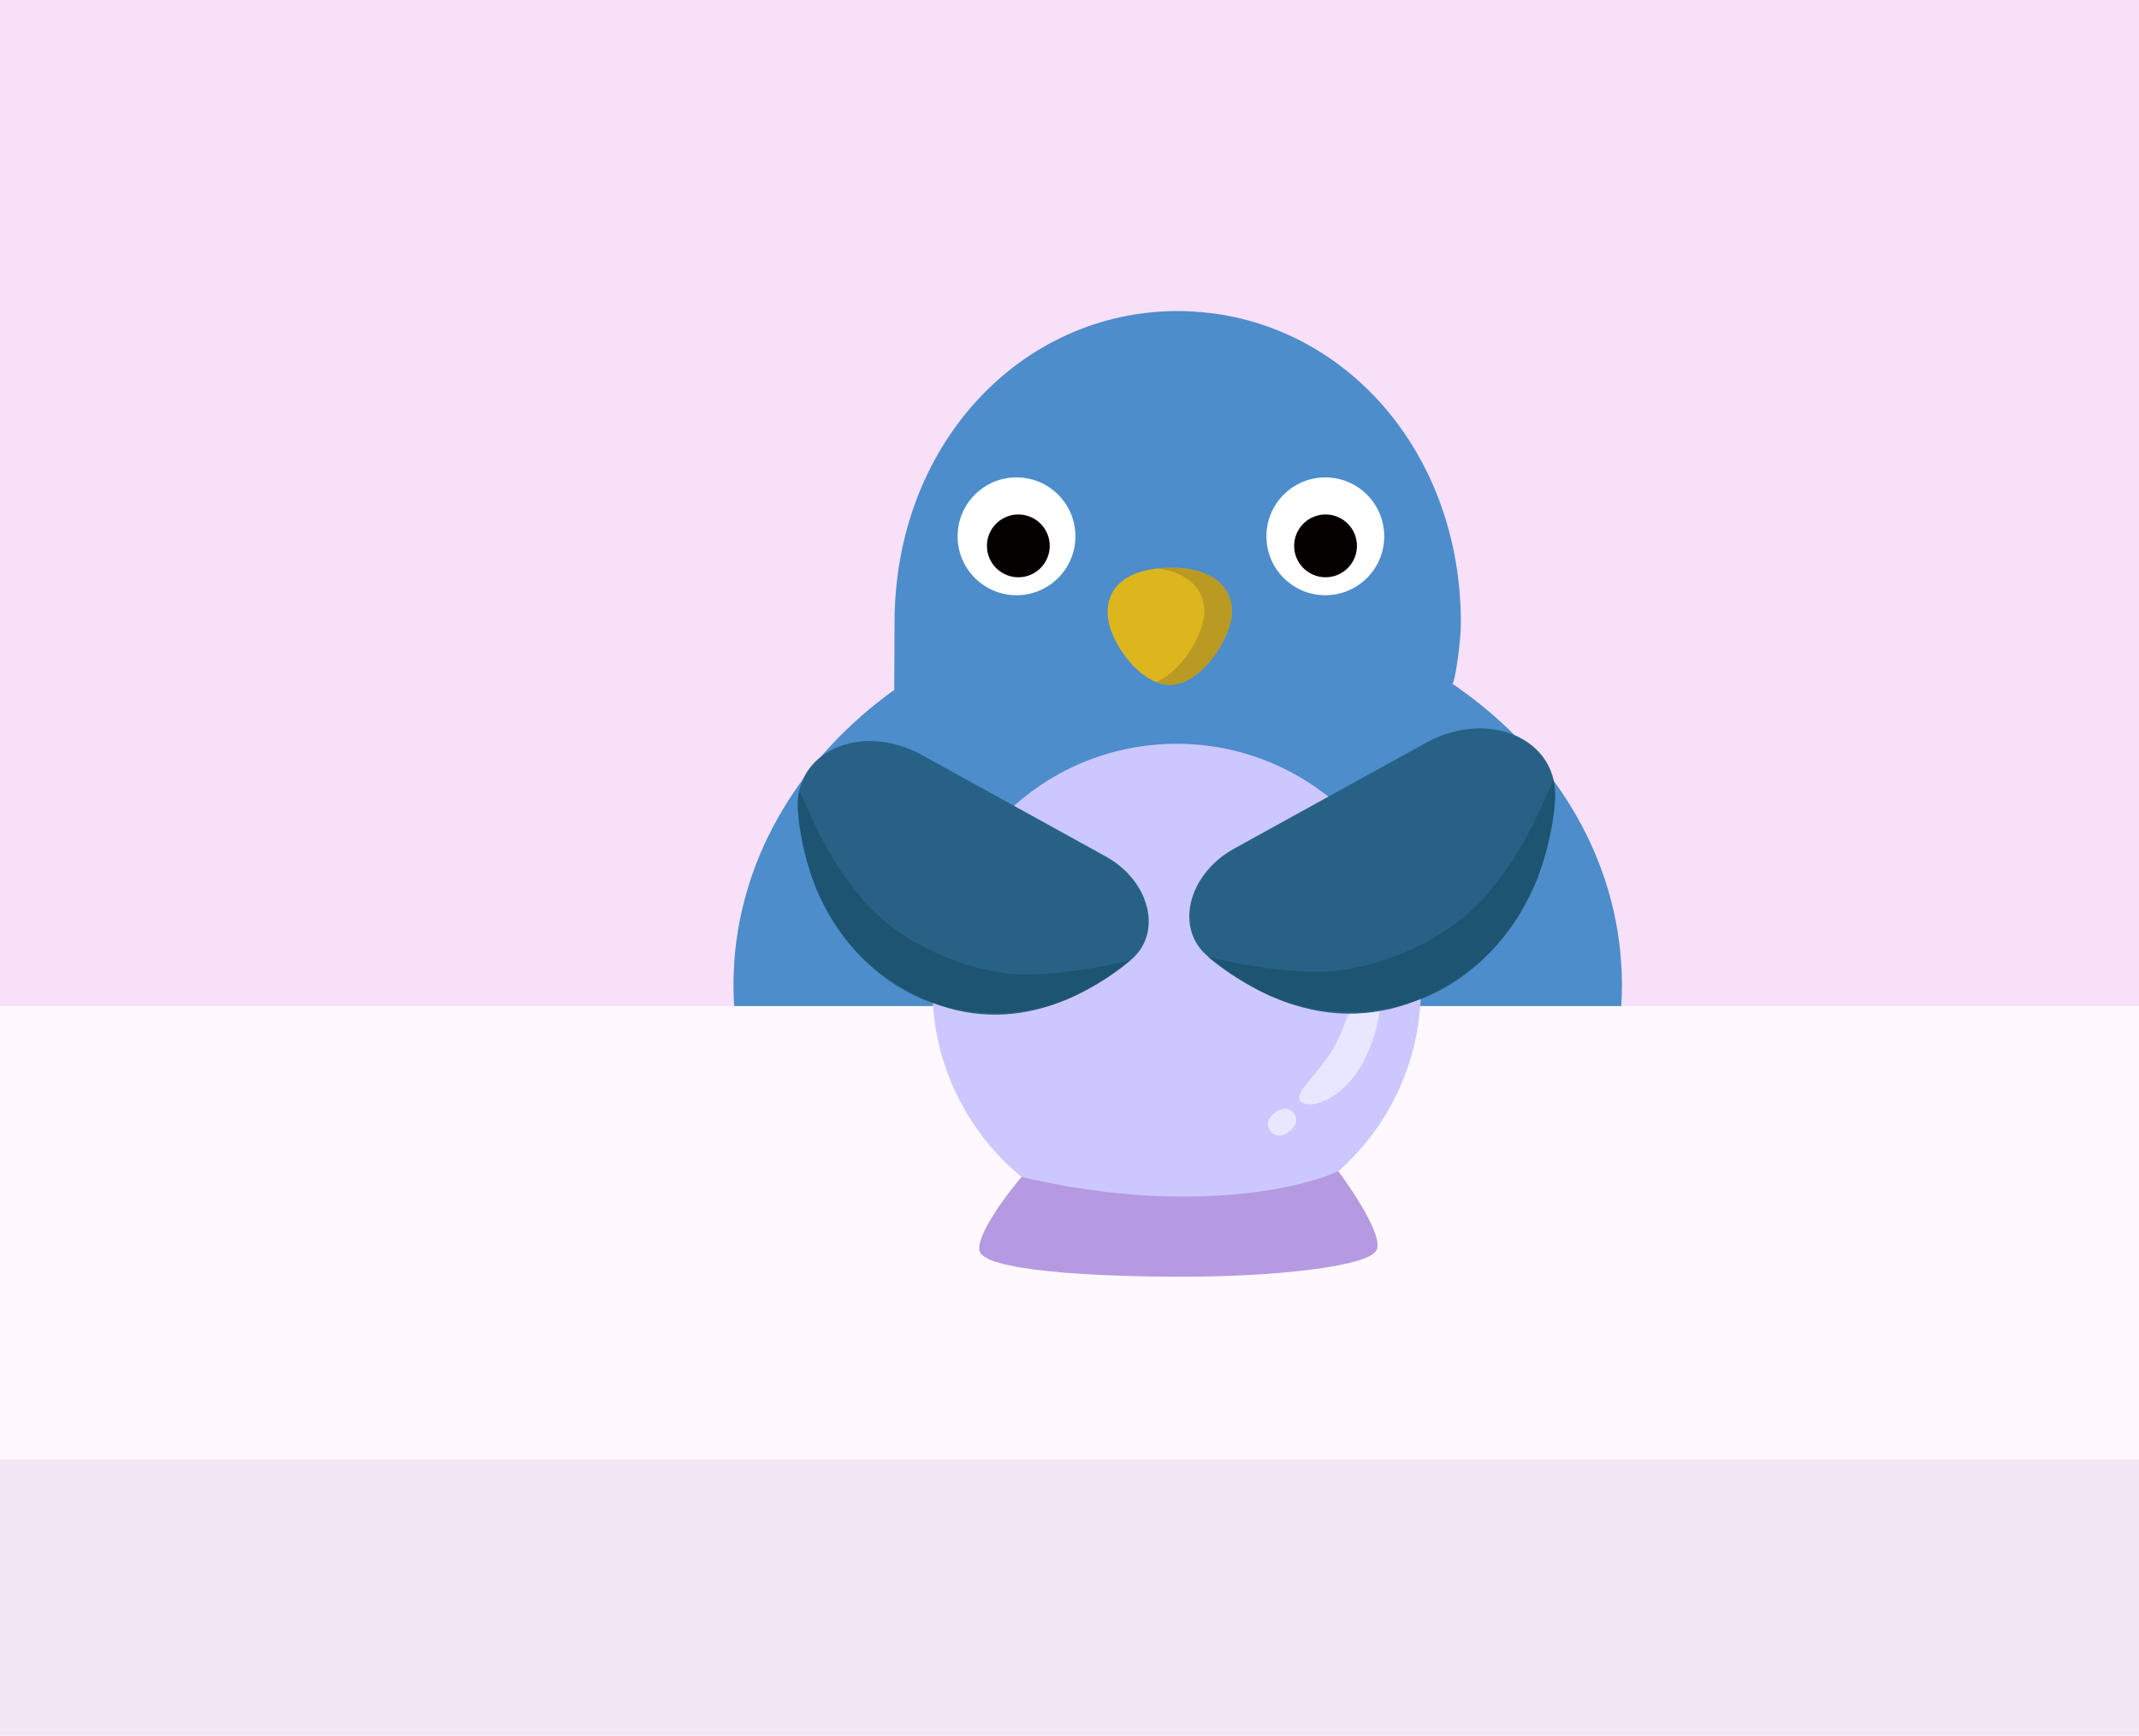
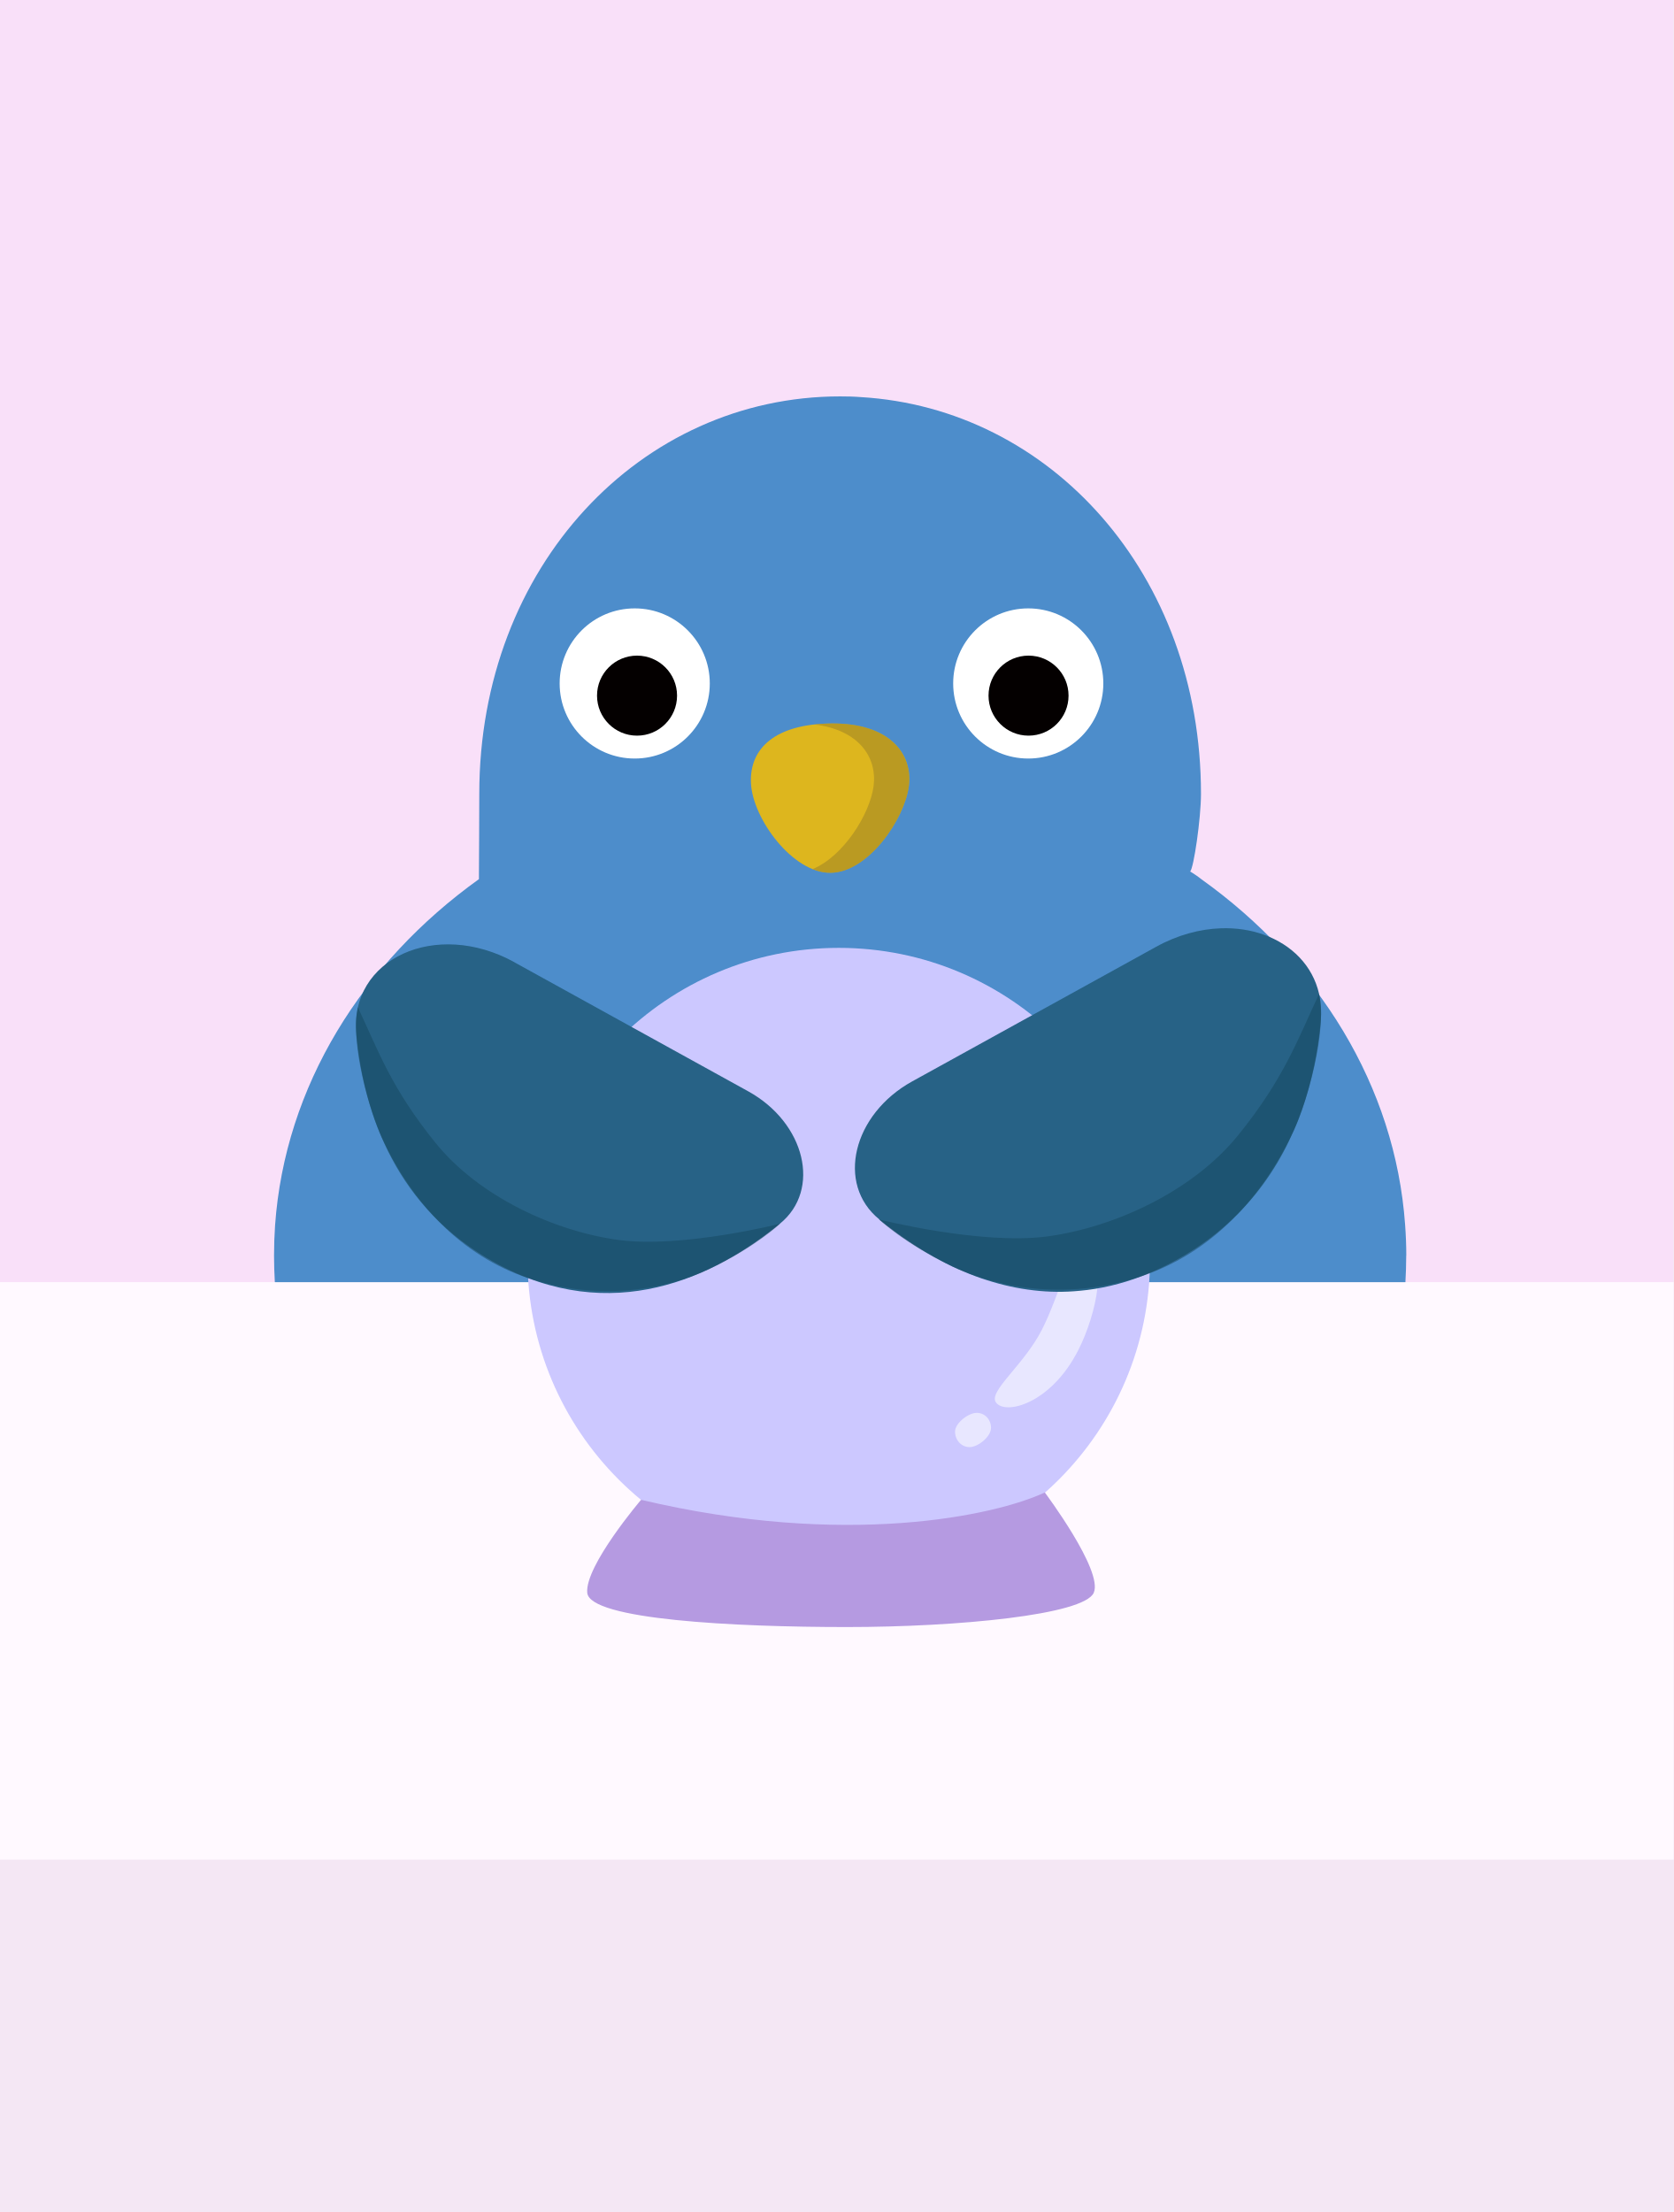
- <svg xmlns="http://www.w3.org/2000/svg" width="557" height="452" viewBox="0 0 557 452" fill="none">
-   <g clip-path="url(#clip0_557_1861)">
-     <rect width="557" height="452" fill="#F9E0F9" />
-     <path d="M422.354 256.566C422.354 258.424 422.283 260.282 422.185 262.083C422.171 262.238 422.157 262.379 422.157 262.52C420.96 279.844 414.571 295.311 404.297 308.258C391.561 324.344 372.843 336.504 350.677 343.4C345.977 344.891 341.108 346.116 336.111 347.115C329.244 348.48 322.137 349.353 314.832 349.719C313.369 349.803 311.891 349.859 310.413 349.888C309.175 349.902 307.922 349.916 306.67 349.916C305.417 349.916 304.179 349.902 302.94 349.888C294.327 349.691 285.94 348.79 277.904 347.256C272.922 346.299 268.052 345.088 263.352 343.625C240.876 336.743 221.933 324.513 209.056 308.272C209.056 308.272 209.056 308.258 209.042 308.258C198.74 295.254 192.323 279.675 191.183 262.238C191.183 262.125 191.169 261.985 191.155 261.858C191.056 260.113 191 258.354 191 256.566C191 254.484 191.07 252.415 191.211 250.374C193.224 221.96 209.014 196.754 232.869 179.641V178.754C232.883 175.813 232.939 166.44 232.939 162.204C232.939 115.677 265.955 81 306.67 81C308.077 81 309.484 81.028 310.878 81.141C349.65 83.421 380.415 117.295 380.415 162.204C380.415 167.256 378.923 177.431 378.205 178.079C378.374 178.177 378.529 178.276 378.656 178.36C379.894 179.148 380.471 179.641 380.471 179.641C404.326 196.698 420.102 221.875 422.128 250.276C422.283 252.358 422.368 254.455 422.368 256.566H422.354Z" fill="#4D8DCB" />
-     <rect x="111" y="262" width="390" height="225" fill="#FFF9FF" />
-     <rect x="111" y="380" width="390" height="107" fill="#F4E7F4" />
-     <path d="M320.714 160.656C319.842 167.384 312.411 178.291 304.699 178.347C296.987 178.403 288.838 167.341 288.458 160.094C288.078 152.86 293.496 147.906 305.009 147.836C316.647 147.765 321.587 153.929 320.714 160.656Z" fill="#DDB61E" />
-     <path opacity="0.5" d="M320.715 160.656C319.843 167.37 312.426 178.291 304.7 178.347C303.489 178.347 302.265 178.093 301.055 177.587C307.36 174.997 312.764 166.328 313.51 160.656C314.284 154.675 310.456 149.144 301.407 148.033C302.532 147.92 303.729 147.85 304.995 147.836C316.648 147.765 321.574 153.943 320.701 160.656H320.715Z" fill="#987D26" />
-     <path d="M345.118 154.999C353.59 154.999 360.458 148.131 360.458 139.658C360.458 131.186 353.59 124.318 345.118 124.318C336.646 124.318 329.778 131.186 329.778 139.658C329.778 148.131 336.646 154.999 345.118 154.999Z" fill="white" />
-     <path d="M345.177 150.323C349.693 150.323 353.353 146.662 353.353 142.146C353.353 137.631 349.693 133.97 345.177 133.97C340.661 133.97 337 137.631 337 142.146C337 146.662 340.661 150.323 345.177 150.323Z" fill="#040000" />
-     <path d="M264.702 154.999C273.174 154.999 280.042 148.131 280.042 139.658C280.042 131.186 273.174 124.318 264.702 124.318C256.23 124.318 249.362 131.186 249.362 139.658C249.362 148.131 256.23 154.999 264.702 154.999Z" fill="white" />
-     <path d="M265.177 150.323C269.693 150.323 273.353 146.662 273.353 142.146C273.353 137.631 269.693 133.97 265.177 133.97C260.661 133.97 257 137.631 257 142.146C257 146.662 260.661 150.323 265.177 150.323Z" fill="#040000" />
-     <rect y="262" width="557" height="225" fill="#FFF9FF" />
-     <rect y="380" width="557" height="107" fill="#F4E7F4" />
-     <path d="M306.399 320.974C341.525 320.974 370.001 292.479 370.001 257.33C370.001 222.181 341.525 193.687 306.399 193.687C271.273 193.687 242.798 222.181 242.798 257.33C242.798 292.479 271.273 320.974 306.399 320.974Z" fill="#CCC8FF" />
-     <path d="M355.361 275.844C349.687 287.04 340.23 289.226 338.485 286.52C337.007 284.241 344.226 278.949 347.916 271.699C351.605 264.448 353.377 255.385 356.081 255.611C361.808 256.091 359.051 268.593 355.361 275.844Z" fill="#E8E7FF" />
-     <path d="M337.499 291.825C337.499 293.544 334.862 295.703 333.144 295.703C331.426 295.703 330.16 294.251 330.16 292.531C330.16 290.812 332.864 288.706 334.582 288.706C336.301 288.706 337.513 290.092 337.513 291.811L337.499 291.825Z" fill="#E8E7FF" />
-     <path d="M308 332.47C285.2 332.47 255.5 330.97 255 325.47C254.5 319.97 266.001 306.47 266.001 306.47C307.824 316.368 338.353 309.718 348.501 304.97C348.501 304.97 360.501 320.97 358.5 325.47C356.5 329.97 330.8 332.47 308 332.47Z" fill="#B59AE1" />
-     <path d="M240.108 196.627L287.901 223.003C299.564 229.446 302.863 243.127 294.379 250.044C281.137 260.853 260.124 271.235 236.145 258.006C216.116 246.959 209.424 227.916 207.811 211.411C206.28 195.903 224.09 187.776 240.119 196.615L240.108 196.627Z" fill="#276286" />
-     <path opacity="0.5" d="M208.131 205.846C206.505 213.155 210.504 227.084 213.055 232.542C219.296 245.915 229.31 256.593 242.848 261.149C256.576 265.765 270.352 263.902 280.034 259.263C289.597 254.683 294.391 250.055 294.391 250.055C294.391 250.055 274.386 255.11 261.429 253.378C248.46 251.634 232.976 244.633 223.994 233.527C215.012 222.433 212.343 214.816 208.143 205.846H208.131Z" fill="#14465D" />
-     <path d="M314.662 249.189H314.674C314.674 249.189 314.699 249.239 314.724 249.251C318.446 252.268 322.736 255.248 327.522 257.746C327.744 257.87 327.979 257.981 328.214 258.104C328.672 258.339 329.142 258.562 329.612 258.797C330.366 259.168 331.145 259.502 331.936 259.823C333.482 260.491 335.089 261.097 336.734 261.604C339.776 262.581 342.941 263.298 346.243 263.669C349.297 264.027 352.438 264.077 355.678 263.755C359.758 263.384 364.012 262.432 368.364 260.751C370.652 259.885 372.977 258.785 375.338 257.486C380.247 254.778 384.39 251.6 387.877 248.101H387.889C393.033 242.92 396.755 237.083 399.389 230.975C399.389 230.963 399.401 230.95 399.401 230.926C399.475 230.777 399.55 230.616 399.611 230.456C399.834 229.924 400.057 229.392 400.279 228.861C400.292 228.848 400.292 228.811 400.292 228.799C400.502 228.255 400.7 227.698 400.91 227.142C400.935 227.08 400.959 227.043 400.972 226.993C403.111 220.947 404.31 214.764 404.879 208.903C404.891 208.779 404.891 208.668 404.904 208.544C405.065 206.652 404.929 204.884 404.57 203.215C404.558 203.165 404.558 203.128 404.545 203.079C403.222 197.292 398.956 193.051 393.293 191.01C390.61 190.034 387.617 189.576 384.476 189.687C380.198 189.836 375.648 191.035 371.221 193.483L366.633 196.018L321.401 220.971C309.246 227.686 305.808 241.943 314.662 249.152V249.189Z" fill="#276286" />
-     <path opacity="0.5" d="M404.546 203.115C406.24 210.732 402.073 225.249 399.414 230.937C392.91 244.873 382.474 256.002 368.365 260.75C354.058 265.56 339.702 263.619 329.612 258.784C319.646 254.011 314.65 249.189 314.65 249.189C314.65 249.189 335.498 254.456 349.001 252.651C362.516 250.833 378.653 243.538 388.013 231.964C397.374 220.402 400.156 212.464 404.533 203.115H404.546Z" fill="#14465D" />
+ <svg xmlns="http://www.w3.org/2000/svg" width="342" height="452" viewBox="0 0 342 452" fill="none">
+   <rect width="342" height="452" fill="#F9E0F9" />
+   <mask id="mask0_552_1424" style="mask-type:alpha" maskUnits="userSpaceOnUse" x="0" y="0" width="342" height="452">
+     <rect width="342" height="452" fill="white" />
+   </mask>
+   <g mask="url(#mask0_552_1424)">
+     <path d="M287.354 256.566C287.354 258.424 287.283 260.282 287.185 262.083C287.171 262.238 287.157 262.379 287.157 262.52C285.96 279.844 279.571 295.311 269.297 308.258C256.561 324.344 237.843 336.504 215.677 343.4C210.977 344.891 206.108 346.116 201.111 347.115C194.244 348.48 187.137 349.353 179.832 349.719C178.369 349.803 176.891 349.859 175.413 349.888C174.175 349.902 172.922 349.916 171.67 349.916C170.417 349.916 169.179 349.902 167.94 349.888C159.327 349.691 150.94 348.79 142.904 347.256C137.922 346.299 133.052 345.088 128.352 343.625C105.876 336.743 86.933 324.513 74.056 308.272C74.056 308.272 74.056 308.258 74.042 308.258C63.74 295.254 57.323 279.675 56.183 262.238C56.183 262.125 56.169 261.985 56.155 261.858C56.056 260.113 56 258.354 56 256.566C56 254.484 56.07 252.415 56.211 250.374C58.224 221.96 74.014 196.754 97.868 179.641V178.754C97.883 175.813 97.939 166.44 97.939 162.204C97.939 115.677 130.955 81 171.67 81C173.077 81 174.484 81.028 175.878 81.141C214.65 83.421 245.415 117.295 245.415 162.204C245.415 167.256 243.923 177.431 243.205 178.079C243.374 178.177 243.529 178.276 243.656 178.36C244.894 179.148 245.471 179.641 245.471 179.641C269.326 196.698 285.102 221.875 287.128 250.276C287.283 252.358 287.368 254.455 287.368 256.566H287.354Z" fill="#4D8DCB" />
+     <rect x="-24" y="262" width="390" height="225" fill="#FFF9FF" />
+     <rect x="-24" y="380" width="390" height="107" fill="#F4E7F4" />
+     <path d="M185.714 160.656C184.842 167.384 177.411 178.291 169.699 178.347C161.987 178.403 153.838 167.341 153.458 160.094C153.078 152.86 158.496 147.906 170.009 147.836C181.647 147.765 186.587 153.929 185.714 160.656Z" fill="#DDB61E" />
+     <path opacity="0.5" d="M185.715 160.656C184.843 167.37 177.426 178.291 169.7 178.347C168.489 178.347 167.265 178.093 166.055 177.587C172.36 174.997 177.764 166.328 178.51 160.656C179.284 154.675 175.456 149.144 166.407 148.033C167.532 147.92 168.729 147.85 169.995 147.836C181.648 147.765 186.574 153.943 185.701 160.656H185.715Z" fill="#987D26" />
+     <path d="M210.118 154.999C218.59 154.999 225.458 148.131 225.458 139.658C225.458 131.186 218.59 124.318 210.118 124.318C201.646 124.318 194.778 131.186 194.778 139.658C194.778 148.131 201.646 154.999 210.118 154.999Z" fill="white" />
+     <path d="M210.177 150.323C214.693 150.323 218.353 146.662 218.353 142.146C218.353 137.631 214.693 133.97 210.177 133.97C205.661 133.97 202 137.631 202 142.146C202 146.662 205.661 150.323 210.177 150.323Z" fill="#040000" />
+     <path d="M129.702 154.999C138.174 154.999 145.042 148.131 145.042 139.658C145.042 131.186 138.174 124.318 129.702 124.318C121.23 124.318 114.362 131.186 114.362 139.658C114.362 148.131 121.23 154.999 129.702 154.999Z" fill="white" />
+     <path d="M130.177 150.323C134.693 150.323 138.353 146.662 138.353 142.146C138.353 137.631 134.693 133.97 130.177 133.97C125.661 133.97 122 137.631 122 142.146C122 146.662 125.661 150.323 130.177 150.323Z" fill="#040000" />
+     <path d="M171.399 320.974C206.525 320.974 235.001 292.479 235.001 257.33C235.001 222.181 206.525 193.687 171.399 193.687C136.273 193.687 107.798 222.181 107.798 257.33C107.798 292.479 136.273 320.974 171.399 320.974Z" fill="#CCC8FF" />
+     <path d="M220.361 275.844C214.687 287.04 205.23 289.226 203.485 286.52C202.007 284.241 209.226 278.949 212.916 271.699C216.605 264.448 218.377 255.385 221.081 255.611C226.808 256.091 224.051 268.593 220.361 275.844Z" fill="#E8E7FF" />
+     <path d="M202.499 291.825C202.499 293.544 199.862 295.703 198.144 295.703C196.426 295.703 195.16 294.251 195.16 292.531C195.16 290.812 197.864 288.706 199.582 288.706C201.301 288.706 202.513 290.092 202.513 291.811L202.499 291.825Z" fill="#E8E7FF" />
+     <path d="M179.662 249.189H179.674C179.674 249.189 179.699 249.239 179.724 249.251C183.446 252.268 187.736 255.248 192.522 257.746C192.744 257.87 192.979 257.981 193.214 258.104C193.672 258.339 194.142 258.562 194.612 258.797C195.366 259.168 196.145 259.502 196.936 259.823C198.482 260.491 200.089 261.097 201.734 261.604C204.776 262.581 207.941 263.298 211.243 263.669C214.297 264.027 217.438 264.077 220.678 263.755C224.758 263.384 229.012 262.432 233.364 260.751C235.652 259.885 237.977 258.785 240.338 257.486C245.247 254.778 249.39 251.6 252.877 248.101H252.889C258.033 242.92 261.755 237.083 264.389 230.975C264.389 230.963 264.401 230.95 264.401 230.926C264.475 230.777 264.55 230.616 264.611 230.456C264.834 229.924 265.057 229.392 265.279 228.861C265.292 228.848 265.292 228.811 265.292 228.799C265.502 228.255 265.7 227.698 265.91 227.142C265.935 227.08 265.959 227.043 265.972 226.993C268.111 220.947 269.31 214.764 269.879 208.903C269.891 208.779 269.891 208.668 269.904 208.544C270.065 206.652 269.929 204.884 269.57 203.215C269.558 203.165 269.558 203.128 269.545 203.079C268.222 197.292 263.956 193.051 258.293 191.01C255.61 190.034 252.617 189.576 249.476 189.687C245.198 189.836 240.648 191.035 236.221 193.483L231.633 196.018L186.401 220.971C174.246 227.686 170.808 241.943 179.662 249.152V249.189Z" fill="#276286" />
+     <path opacity="0.5" d="M269.546 203.115C271.24 210.732 267.073 225.249 264.414 230.937C257.91 244.873 247.474 256.002 233.365 260.75C219.058 265.56 204.702 263.619 194.612 258.784C184.646 254.011 179.65 249.188 179.65 249.188C179.65 249.188 200.498 254.456 214.001 252.651C227.516 250.833 243.653 243.538 253.013 231.964C262.374 220.402 265.156 212.464 269.533 203.115H269.546Z" fill="#14465D" />
+     <path d="M105.108 196.627L152.901 223.003C164.564 229.446 167.863 243.127 159.379 250.044C146.137 260.853 125.124 271.235 101.145 258.006C81.116 246.959 74.424 227.916 72.811 211.411C71.28 195.903 89.09 187.776 105.119 196.615L105.108 196.627Z" fill="#276286" />
+     <path opacity="0.5" d="M73.131 205.846C71.505 213.155 75.504 227.085 78.055 232.543C84.296 245.915 94.31 256.593 107.848 261.149C121.576 265.765 135.352 263.902 145.034 259.263C154.597 254.683 159.391 250.056 159.391 250.056C159.391 250.056 139.386 255.11 126.429 253.378C113.46 251.634 97.976 244.633 88.994 233.527C80.013 222.433 77.343 214.816 73.143 205.846H73.131Z" fill="#14465D" />
+     <path d="M173 332.47C150.2 332.47 120.5 330.97 120 325.47C119.5 319.97 131.001 306.47 131.001 306.47C172.824 316.368 203.353 309.718 213.501 304.97C213.501 304.97 225.501 320.97 223.5 325.47C221.5 329.97 195.8 332.47 173 332.47Z" fill="#B59AE1" />
  </g>
-   <defs>
-     <clipPath id="clip0_557_1861">
-       <rect width="557" height="452" fill="white" />
-     </clipPath>
-   </defs>
</svg>
